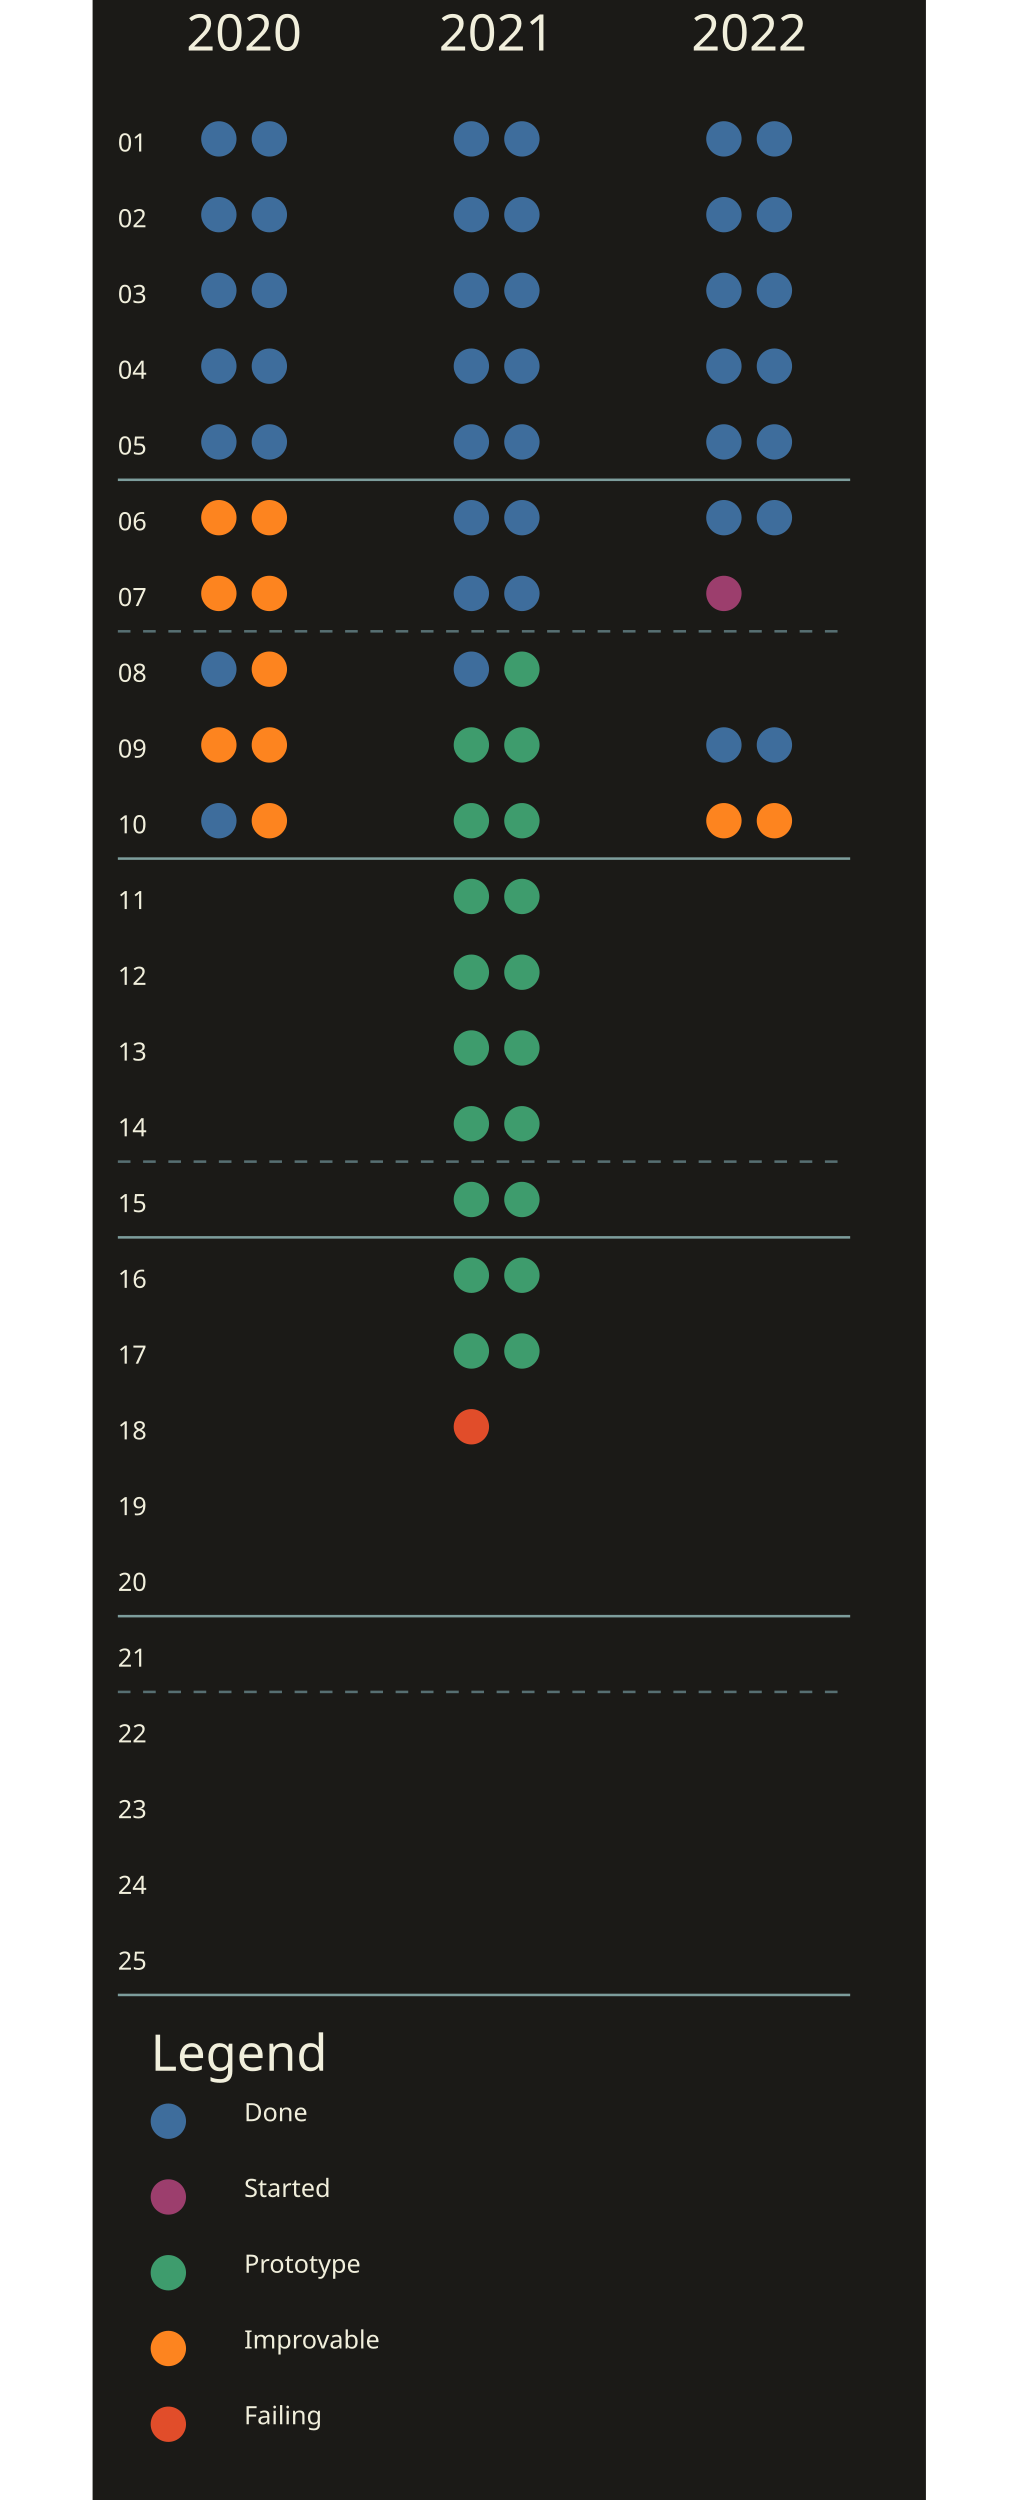
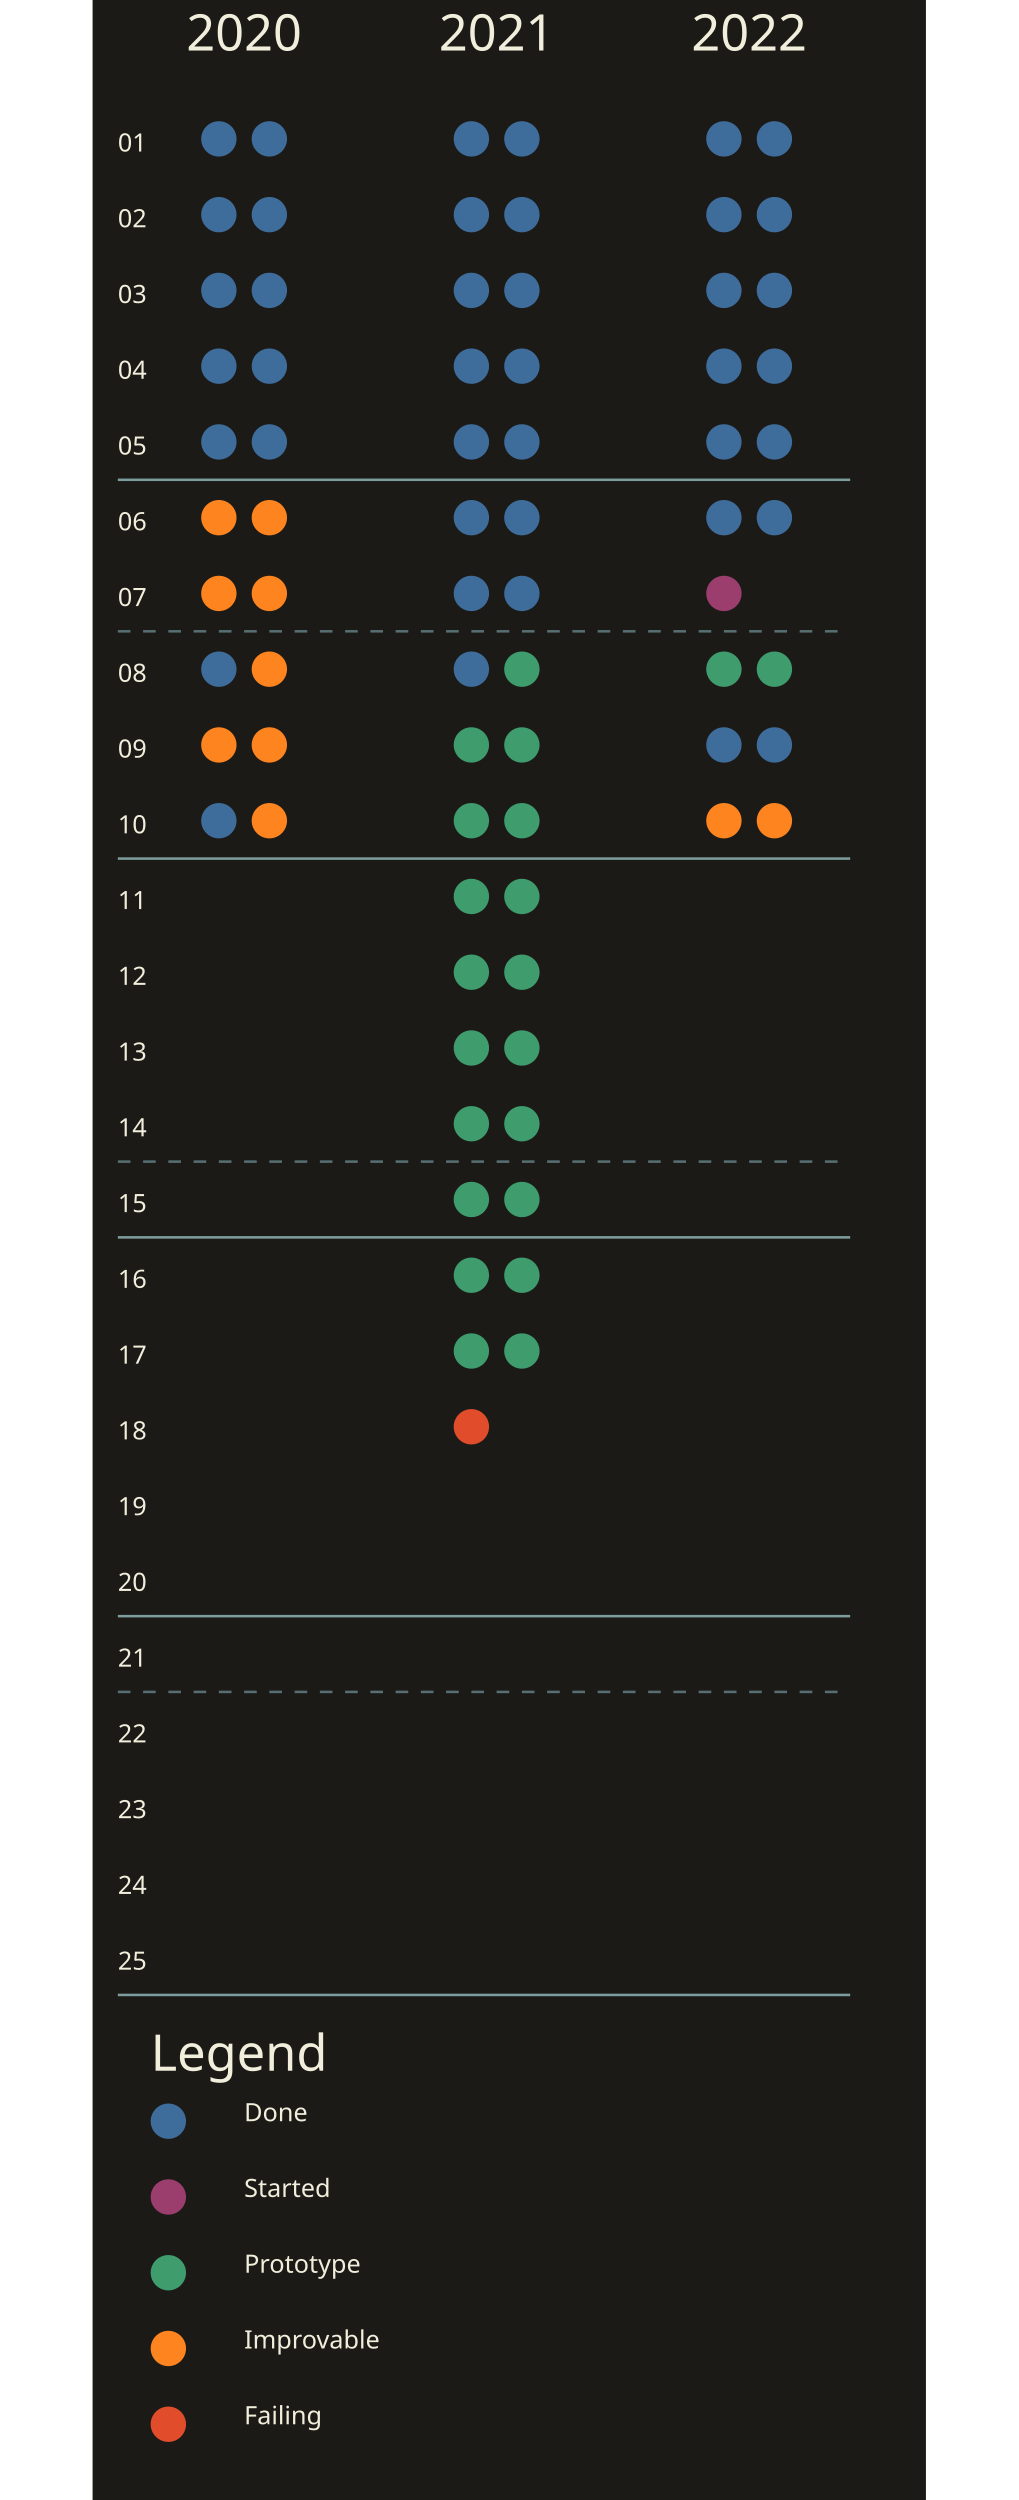
<svg xmlns="http://www.w3.org/2000/svg" height="810" style="font-family: 'Recursive', sans-serif;" viewBox="0 0 330 990" width="330">
  <defs>
    <style>
@font-face {
    font-family: 'Recursive';
    src: url('https://fonts.googleapis.com/css2?family=Recursive:wght,CASL@500,1&amp;display=swap');
  }
</style>
  </defs>
  <rect fill="#1b1a17" height="100%" width="100%" />
  <text fill="#F1EFDC" font-size="20" text-anchor="middle" x="60" y="20">
2020
</text>
  <circle cx="50" cy="55" fill="#3e6d9c" r="7" />
  <circle cx="70" cy="55" fill="#3e6d9c" r="7" />
  <circle cx="50" cy="85" fill="#3e6d9c" r="7" />
  <circle cx="70" cy="85" fill="#3e6d9c" r="7" />
  <circle cx="50" cy="115" fill="#3e6d9c" r="7" />
  <circle cx="70" cy="115" fill="#3e6d9c" r="7" />
  <circle cx="50" cy="145" fill="#3e6d9c" r="7" />
  <circle cx="70" cy="145" fill="#3e6d9c" r="7" />
  <circle cx="50" cy="175" fill="#3e6d9c" r="7" />
  <circle cx="70" cy="175" fill="#3e6d9c" r="7" />
  <circle cx="50" cy="205" fill="#fd841f" r="7" />
  <circle cx="70" cy="205" fill="#fd841f" r="7" />
  <circle cx="50" cy="235" fill="#fd841f" r="7" />
  <circle cx="70" cy="235" fill="#fd841f" r="7" />
  <circle cx="50" cy="265" fill="#3e6d9c" r="7" />
  <circle cx="70" cy="265" fill="#fd841f" r="7" />
  <circle cx="50" cy="295" fill="#fd841f" r="7" />
  <circle cx="70" cy="295" fill="#fd841f" r="7" />
  <circle cx="50" cy="325" fill="#3e6d9c" r="7" />
  <circle cx="70" cy="325" fill="#fd841f" r="7" />
  <text fill="#F1EFDC" font-size="20" text-anchor="middle" x="160" y="20">
2021
</text>
  <circle cx="150" cy="55" fill="#3e6d9c" r="7" />
  <circle cx="170" cy="55" fill="#3e6d9c" r="7" />
  <circle cx="150" cy="85" fill="#3e6d9c" r="7" />
  <circle cx="170" cy="85" fill="#3e6d9c" r="7" />
  <circle cx="150" cy="115" fill="#3e6d9c" r="7" />
  <circle cx="170" cy="115" fill="#3e6d9c" r="7" />
  <circle cx="150" cy="145" fill="#3e6d9c" r="7" />
  <circle cx="170" cy="145" fill="#3e6d9c" r="7" />
  <circle cx="150" cy="175" fill="#3e6d9c" r="7" />
  <circle cx="170" cy="175" fill="#3e6d9c" r="7" />
  <circle cx="150" cy="205" fill="#3e6d9c" r="7" />
  <circle cx="170" cy="205" fill="#3e6d9c" r="7" />
  <circle cx="150" cy="235" fill="#3e6d9c" r="7" />
  <circle cx="170" cy="235" fill="#3e6d9c" r="7" />
  <circle cx="150" cy="265" fill="#3e6d9c" r="7" />
  <circle cx="170" cy="265" fill="#3e9c6d" r="7" />
  <circle cx="150" cy="295" fill="#3e9c6d" r="7" />
  <circle cx="170" cy="295" fill="#3e9c6d" r="7" />
  <circle cx="150" cy="325" fill="#3e9c6d" r="7" />
  <circle cx="170" cy="325" fill="#3e9c6d" r="7" />
  <circle cx="150" cy="355" fill="#3e9c6d" r="7" />
  <circle cx="170" cy="355" fill="#3e9c6d" r="7" />
  <circle cx="150" cy="385" fill="#3e9c6d" r="7" />
  <circle cx="170" cy="385" fill="#3e9c6d" r="7" />
  <circle cx="150" cy="415" fill="#3e9c6d" r="7" />
  <circle cx="170" cy="415" fill="#3e9c6d" r="7" />
  <circle cx="150" cy="445" fill="#3e9c6d" r="7" />
  <circle cx="170" cy="445" fill="#3e9c6d" r="7" />
  <circle cx="150" cy="475" fill="#3e9c6d" r="7" />
  <circle cx="170" cy="475" fill="#3e9c6d" r="7" />
  <circle cx="150" cy="505" fill="#3e9c6d" r="7" />
  <circle cx="170" cy="505" fill="#3e9c6d" r="7" />
  <circle cx="150" cy="535" fill="#3e9c6d" r="7" />
  <circle cx="170" cy="535" fill="#3e9c6d" r="7" />
  <circle cx="150" cy="565" fill="#e14d2a" r="7" />
  <text fill="#F1EFDC" font-size="20" text-anchor="middle" x="260" y="20">
2022
</text>
  <circle cx="250" cy="55" fill="#3e6d9c" r="7" />
  <circle cx="270" cy="55" fill="#3e6d9c" r="7" />
  <circle cx="250" cy="85" fill="#3e6d9c" r="7" />
  <circle cx="270" cy="85" fill="#3e6d9c" r="7" />
  <circle cx="250" cy="115" fill="#3e6d9c" r="7" />
  <circle cx="270" cy="115" fill="#3e6d9c" r="7" />
  <circle cx="250" cy="145" fill="#3e6d9c" r="7" />
  <circle cx="270" cy="145" fill="#3e6d9c" r="7" />
  <circle cx="250" cy="175" fill="#3e6d9c" r="7" />
  <circle cx="270" cy="175" fill="#3e6d9c" r="7" />
  <circle cx="250" cy="205" fill="#3e6d9c" r="7" />
  <circle cx="270" cy="205" fill="#3e6d9c" r="7" />
  <circle cx="250" cy="235" fill="#9c3e6d" r="7" />
+   <circle cx="250" cy="265" fill="#3e9c6d" r="7" />
+   <circle cx="270" cy="265" fill="#3e9c6d" r="7" />
  <circle cx="250" cy="295" fill="#3e6d9c" r="7" />
  <circle cx="270" cy="295" fill="#3e6d9c" r="7" />
  <circle cx="250" cy="325" fill="#fd841f" r="7" />
  <circle cx="270" cy="325" fill="#fd841f" r="7" />
  <text fill="#F1EFDC" font-size="10" x="10" y="60">
01
</text>
  <text fill="#F1EFDC" font-size="10" x="10" y="90">
02
</text>
  <text fill="#F1EFDC" font-size="10" x="10" y="120">
03
</text>
  <text fill="#F1EFDC" font-size="10" x="10" y="150">
04
</text>
  <text fill="#F1EFDC" font-size="10" x="10" y="180">
05
</text>
  <line stroke="#7D9D9C" x1="10" x2="300" y1="190" y2="190" />
  <text fill="#F1EFDC" font-size="10" x="10" y="210">
06
</text>
  <text fill="#F1EFDC" font-size="10" x="10" y="240">
07
</text>
  <line stroke="#576F72" stroke-dasharray="5,5" x1="10" x2="300" y1="250" y2="250" />
  <text fill="#F1EFDC" font-size="10" x="10" y="270">
08
</text>
  <text fill="#F1EFDC" font-size="10" x="10" y="300">
09
</text>
  <text fill="#F1EFDC" font-size="10" x="10" y="330">
10
</text>
  <line stroke="#7D9D9C" x1="10" x2="300" y1="340" y2="340" />
  <text fill="#F1EFDC" font-size="10" x="10" y="360">
11
</text>
  <text fill="#F1EFDC" font-size="10" x="10" y="390">
12
</text>
  <text fill="#F1EFDC" font-size="10" x="10" y="420">
13
</text>
  <text fill="#F1EFDC" font-size="10" x="10" y="450">
14
</text>
  <line stroke="#576F72" stroke-dasharray="5,5" x1="10" x2="300" y1="460" y2="460" />
  <text fill="#F1EFDC" font-size="10" x="10" y="480">
15
</text>
  <line stroke="#7D9D9C" x1="10" x2="300" y1="490" y2="490" />
  <text fill="#F1EFDC" font-size="10" x="10" y="510">
16
</text>
  <text fill="#F1EFDC" font-size="10" x="10" y="540">
17
</text>
  <text fill="#F1EFDC" font-size="10" x="10" y="570">
18
</text>
  <text fill="#F1EFDC" font-size="10" x="10" y="600">
19
</text>
  <text fill="#F1EFDC" font-size="10" x="10" y="630">
20
</text>
  <line stroke="#7D9D9C" x1="10" x2="300" y1="640" y2="640" />
  <text fill="#F1EFDC" font-size="10" x="10" y="660">
21
</text>
  <line stroke="#576F72" stroke-dasharray="5,5" x1="10" x2="300" y1="670" y2="670" />
  <text fill="#F1EFDC" font-size="10" x="10" y="690">
22
</text>
  <text fill="#F1EFDC" font-size="10" x="10" y="720">
23
</text>
  <text fill="#F1EFDC" font-size="10" x="10" y="750">
24
</text>
  <text fill="#F1EFDC" font-size="10" x="10" y="780">
25
</text>
  <line stroke="#7D9D9C" x1="10" x2="300" y1="790" y2="790" />
  <text fill="#F1EFDC" font-size="20" text-anchor="left" x="23" y="820">
Legend
</text>
  <circle cx="30" cy="840" fill="#3e6d9c" r="7" />
  <text fill="#F1EFDC" font-size="10" x="60" y="840">

Done

</text>
  <circle cx="30" cy="870" fill="#9c3e6d" r="7" />
  <text fill="#F1EFDC" font-size="10" x="60" y="870">

Started

</text>
  <circle cx="30" cy="900" fill="#3e9c6d" r="7" />
  <text fill="#F1EFDC" font-size="10" x="60" y="900">

Prototype

</text>
  <circle cx="30" cy="930" fill="#fd841f" r="7" />
  <text fill="#F1EFDC" font-size="10" x="60" y="930">

Improvable

</text>
  <circle cx="30" cy="960" fill="#e14d2a" r="7" />
  <text fill="#F1EFDC" font-size="10" x="60" y="960">

Failing

</text>
</svg>
